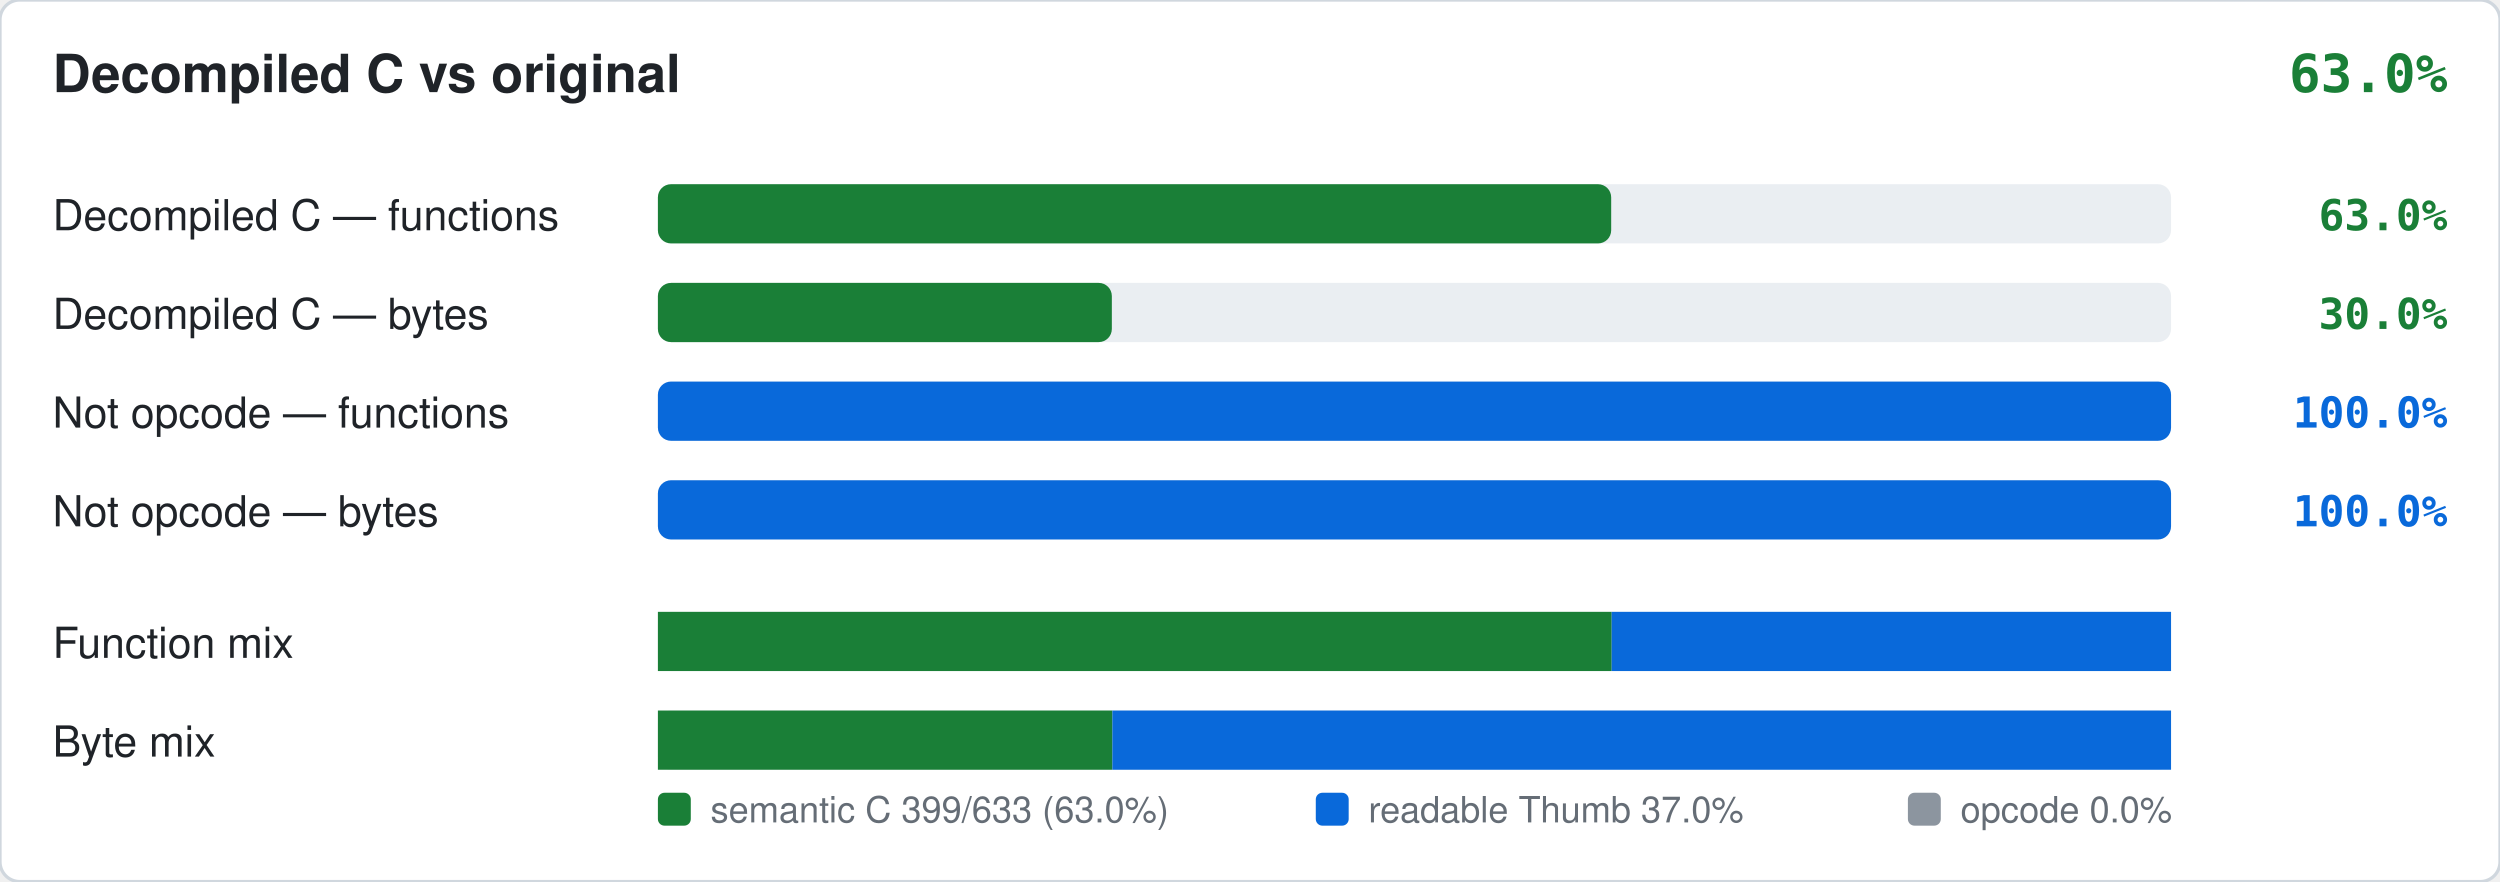
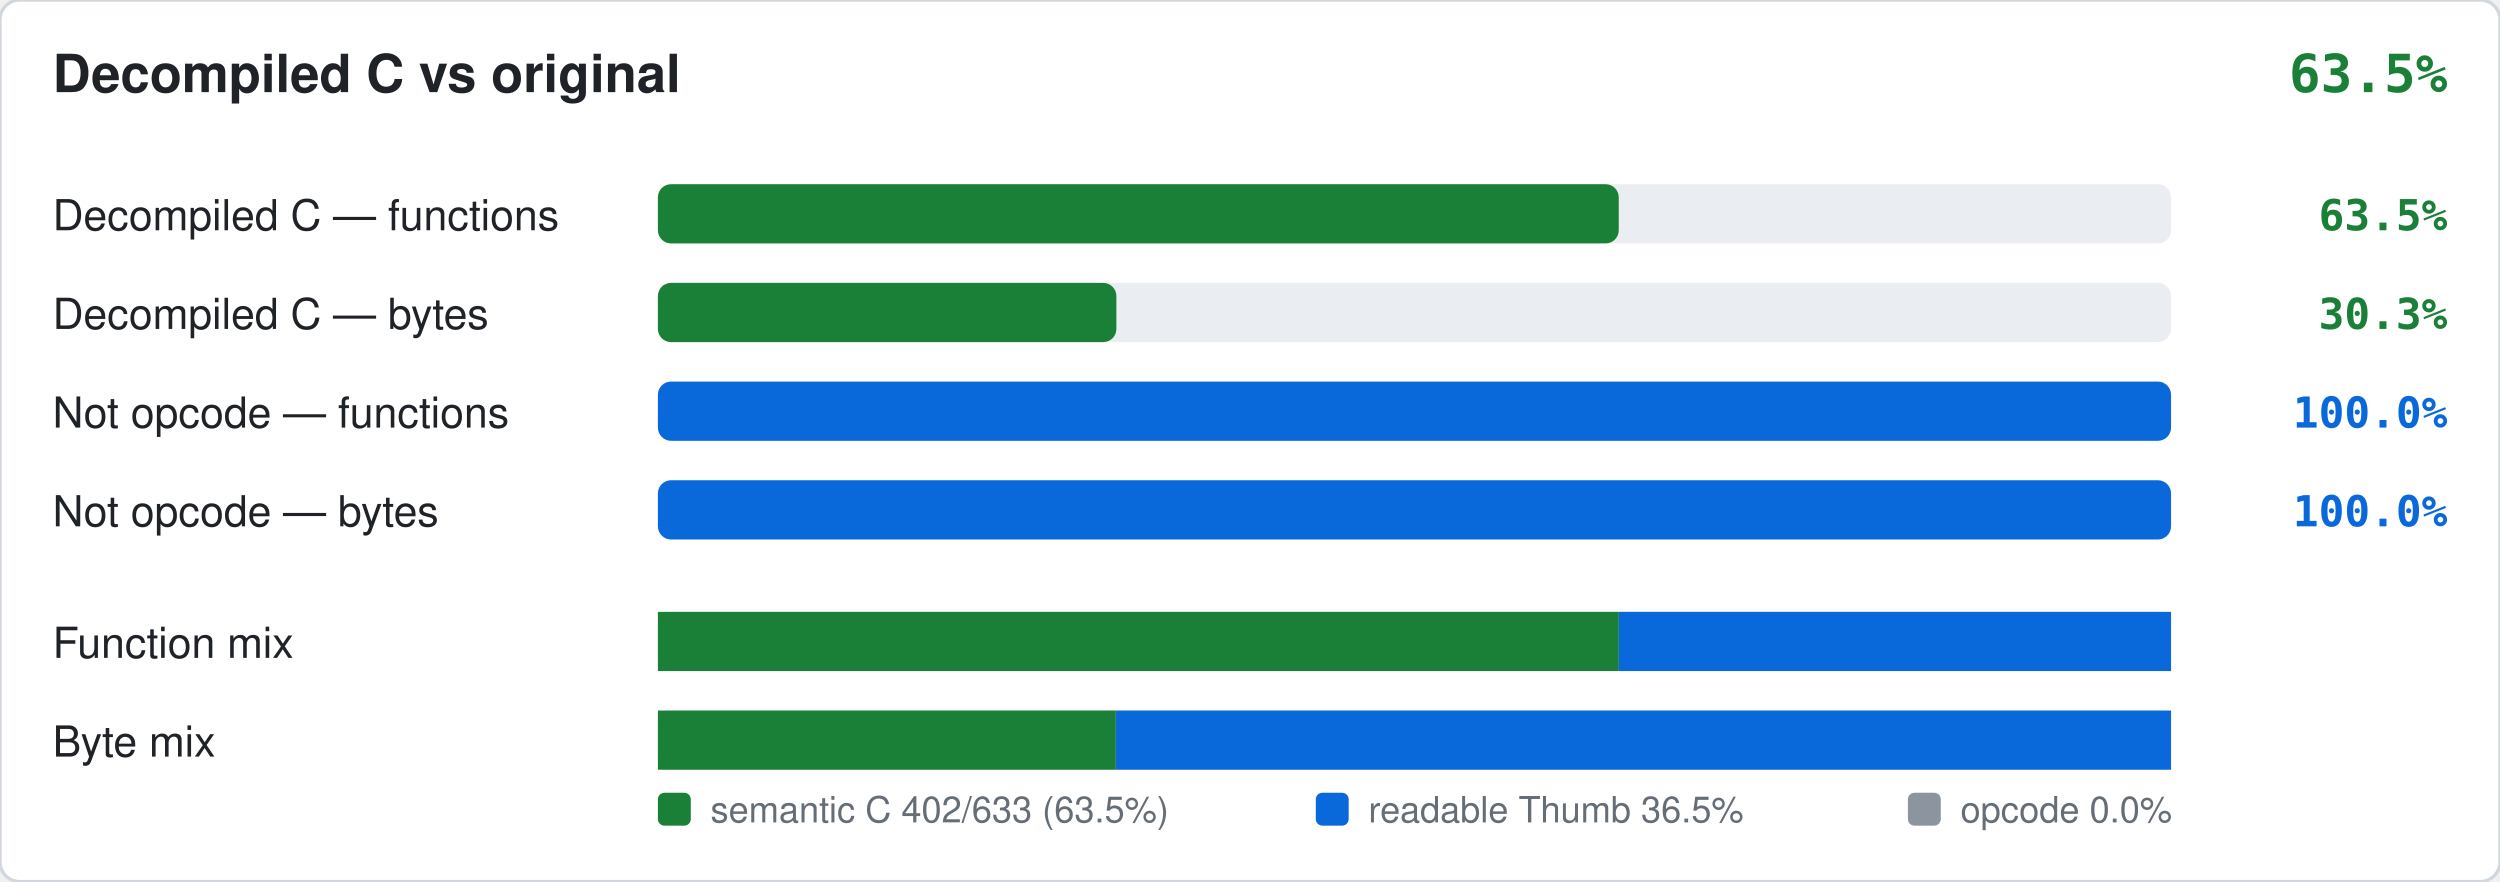
- <svg xmlns="http://www.w3.org/2000/svg" width="760" height="268" viewBox="0 0 760 268" role="img" aria-label="Decompiled C 63.0% functions, 30.0% bytes (399/633, 27,114/90,272)">
+ <svg xmlns="http://www.w3.org/2000/svg" width="760" height="268" viewBox="0 0 760 268" role="img" aria-label="Decompiled C 63.5% functions, 30.3% bytes (402/633, 27,320/90,272)">
  <rect width="760" height="268" rx="6" fill="#ffffff" stroke="#d0d7de" />
  <text x="16" y="28" font-family="-apple-system,BlinkMacSystemFont,Segoe UI,Helvetica,Arial,sans-serif" font-size="16" font-weight="600" fill="#1f2328">Decompiled C vs original</text>
-   <text x="744" y="28" text-anchor="end" font-family="ui-monospace,SFMono-Regular,Menlo,Consolas,monospace" font-size="16" font-weight="700" fill="#1a7f37">63.0%</text>
+   <text x="744" y="28" text-anchor="end" font-family="ui-monospace,SFMono-Regular,Menlo,Consolas,monospace" font-size="16" font-weight="700" fill="#1a7f37">63.5%</text>
  <text x="16" y="70" font-family="-apple-system,BlinkMacSystemFont,Segoe UI,Helvetica,Arial,sans-serif" font-size="13" fill="#1f2328">Decompiled C — functions</text>
  <rect x="200.00" y="56.00" width="460.00" height="18.00" rx="4" fill="#eaeef2" />
-   <rect x="200.00" y="56.00" width="289.80" height="18.00" rx="4" fill="#1a7f37" />
-   <text x="744" y="70" text-anchor="end" font-family="ui-monospace,SFMono-Regular,Menlo,Consolas,monospace" font-size="13" font-weight="700" fill="#1a7f37">63.0%</text>
+   <rect x="200.00" y="56.00" width="292.10" height="18.00" rx="4" fill="#1a7f37" />
+   <text x="744" y="70" text-anchor="end" font-family="ui-monospace,SFMono-Regular,Menlo,Consolas,monospace" font-size="13" font-weight="700" fill="#1a7f37">63.5%</text>
  <text x="16" y="100" font-family="-apple-system,BlinkMacSystemFont,Segoe UI,Helvetica,Arial,sans-serif" font-size="13" fill="#1f2328">Decompiled C — bytes</text>
  <rect x="200.00" y="86.00" width="460.00" height="18.00" rx="4" fill="#eaeef2" />
-   <rect x="200.00" y="86.00" width="138.00" height="18.00" rx="4" fill="#1a7f37" />
-   <text x="744" y="100" text-anchor="end" font-family="ui-monospace,SFMono-Regular,Menlo,Consolas,monospace" font-size="13" font-weight="700" fill="#1a7f37">30.0%</text>
+   <rect x="200.00" y="86.00" width="139.38" height="18.00" rx="4" fill="#1a7f37" />
+   <text x="744" y="100" text-anchor="end" font-family="ui-monospace,SFMono-Regular,Menlo,Consolas,monospace" font-size="13" font-weight="700" fill="#1a7f37">30.3%</text>
  <text x="16" y="130" font-family="-apple-system,BlinkMacSystemFont,Segoe UI,Helvetica,Arial,sans-serif" font-size="13" fill="#1f2328">Not opcode — functions</text>
  <rect x="200.00" y="116.00" width="460.00" height="18.00" rx="4" fill="#eaeef2" />
  <rect x="200.00" y="116.00" width="460.00" height="18.00" rx="4" fill="#0969da" />
  <text x="744" y="130" text-anchor="end" font-family="ui-monospace,SFMono-Regular,Menlo,Consolas,monospace" font-size="13" font-weight="700" fill="#0969da">100.0%</text>
  <text x="16" y="160" font-family="-apple-system,BlinkMacSystemFont,Segoe UI,Helvetica,Arial,sans-serif" font-size="13" fill="#1f2328">Not opcode — bytes</text>
  <rect x="200.00" y="146.00" width="460.00" height="18.00" rx="4" fill="#eaeef2" />
  <rect x="200.00" y="146.00" width="460.00" height="18.00" rx="4" fill="#0969da" />
  <text x="744" y="160" text-anchor="end" font-family="ui-monospace,SFMono-Regular,Menlo,Consolas,monospace" font-size="13" font-weight="700" fill="#0969da">100.0%</text>
  <text x="16" y="200" font-family="-apple-system,BlinkMacSystemFont,Segoe UI,Helvetica,Arial,sans-serif" font-size="13" fill="#1f2328">Function mix</text>
  <rect x="200.00" y="186.00" width="460.00" height="18.00" rx="4" fill="#eaeef2" />
-   <rect x="200.00" y="186.00" width="289.95" height="18.00" fill="#1a7f37" />
-   <rect x="489.95" y="186.00" width="170.05" height="18.00" fill="#0969da" />
+   <rect x="200.00" y="186.00" width="292.13" height="18.00" fill="#1a7f37" />
+   <rect x="492.13" y="186.00" width="167.87" height="18.00" fill="#0969da" />
  <text x="16" y="230" font-family="-apple-system,BlinkMacSystemFont,Segoe UI,Helvetica,Arial,sans-serif" font-size="13" fill="#1f2328">Byte mix</text>
  <rect x="200.00" y="216.00" width="460.00" height="18.00" rx="4" fill="#eaeef2" />
-   <rect x="200.00" y="216.00" width="138.17" height="18.00" fill="#1a7f37" />
-   <rect x="338.17" y="216.00" width="321.83" height="18.00" fill="#0969da" />
+   <rect x="200.00" y="216.00" width="139.21" height="18.00" fill="#1a7f37" />
+   <rect x="339.21" y="216.00" width="320.79" height="18.00" fill="#0969da" />
  <rect x="200" y="241" width="10" height="10" rx="2" fill="#1a7f37" />
-   <text x="216" y="250" font-family="-apple-system,BlinkMacSystemFont,Segoe UI,Helvetica,Arial,sans-serif" font-size="11" fill="#656d76">semantic C 399/633 (63.0%)</text>
+   <text x="216" y="250" font-family="-apple-system,BlinkMacSystemFont,Segoe UI,Helvetica,Arial,sans-serif" font-size="11" fill="#656d76">semantic C 402/633 (63.5%)</text>
  <rect x="400" y="241" width="10" height="10" rx="2" fill="#0969da" />
-   <text x="416" y="250" font-family="-apple-system,BlinkMacSystemFont,Segoe UI,Helvetica,Arial,sans-serif" font-size="11" fill="#656d76">readable Thumb 37.0%</text>
+   <text x="416" y="250" font-family="-apple-system,BlinkMacSystemFont,Segoe UI,Helvetica,Arial,sans-serif" font-size="11" fill="#656d76">readable Thumb 36.5%</text>
  <rect x="580" y="241" width="10" height="10" rx="2" fill="#8c959f" />
  <text x="596" y="250" font-family="-apple-system,BlinkMacSystemFont,Segoe UI,Helvetica,Arial,sans-serif" font-size="11" fill="#656d76">opcode 0.0%</text>
</svg>
